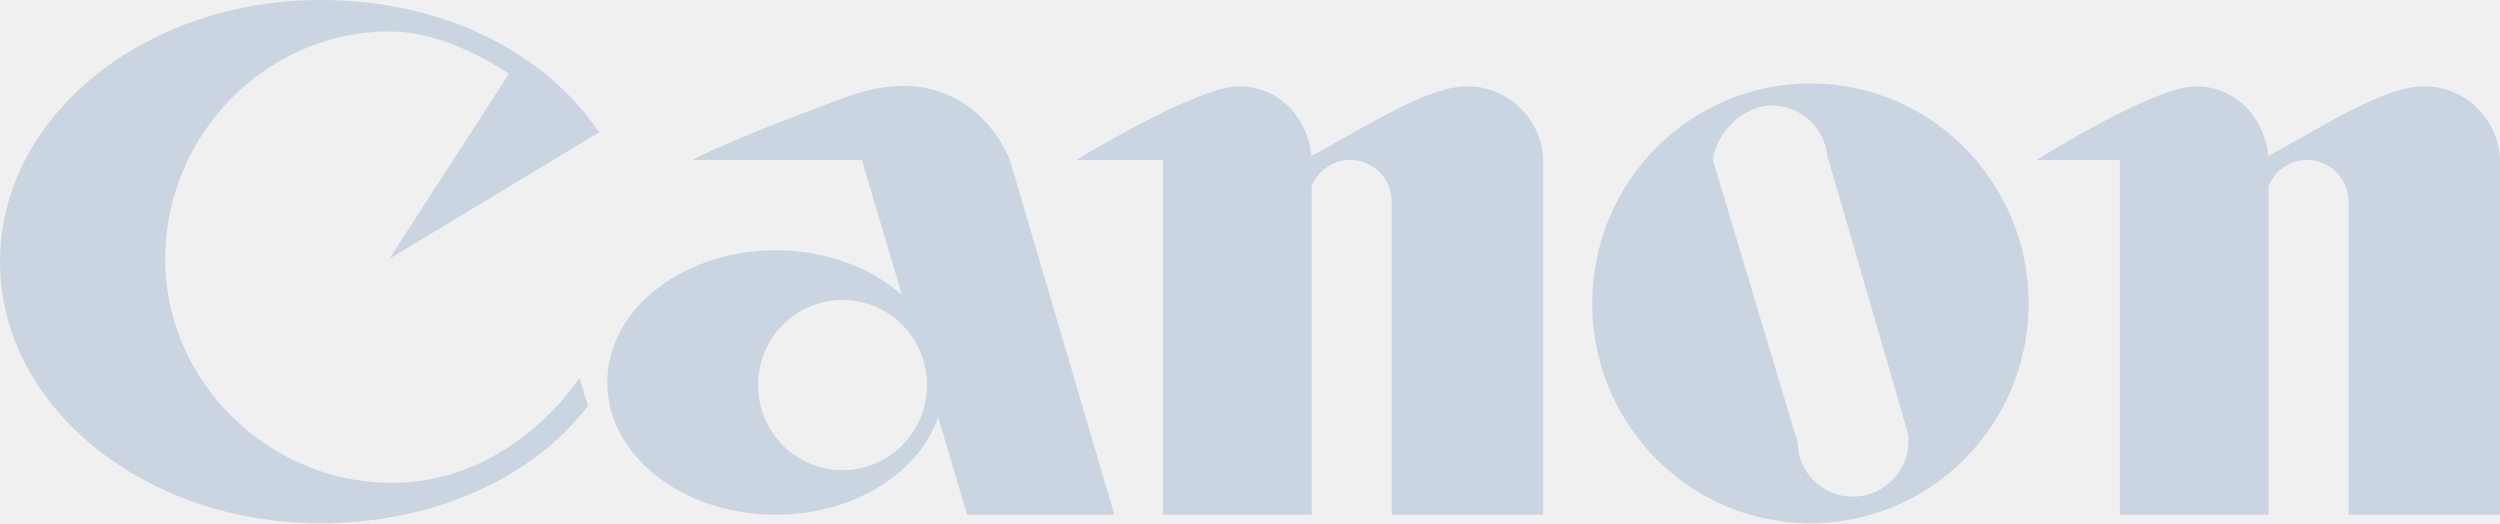
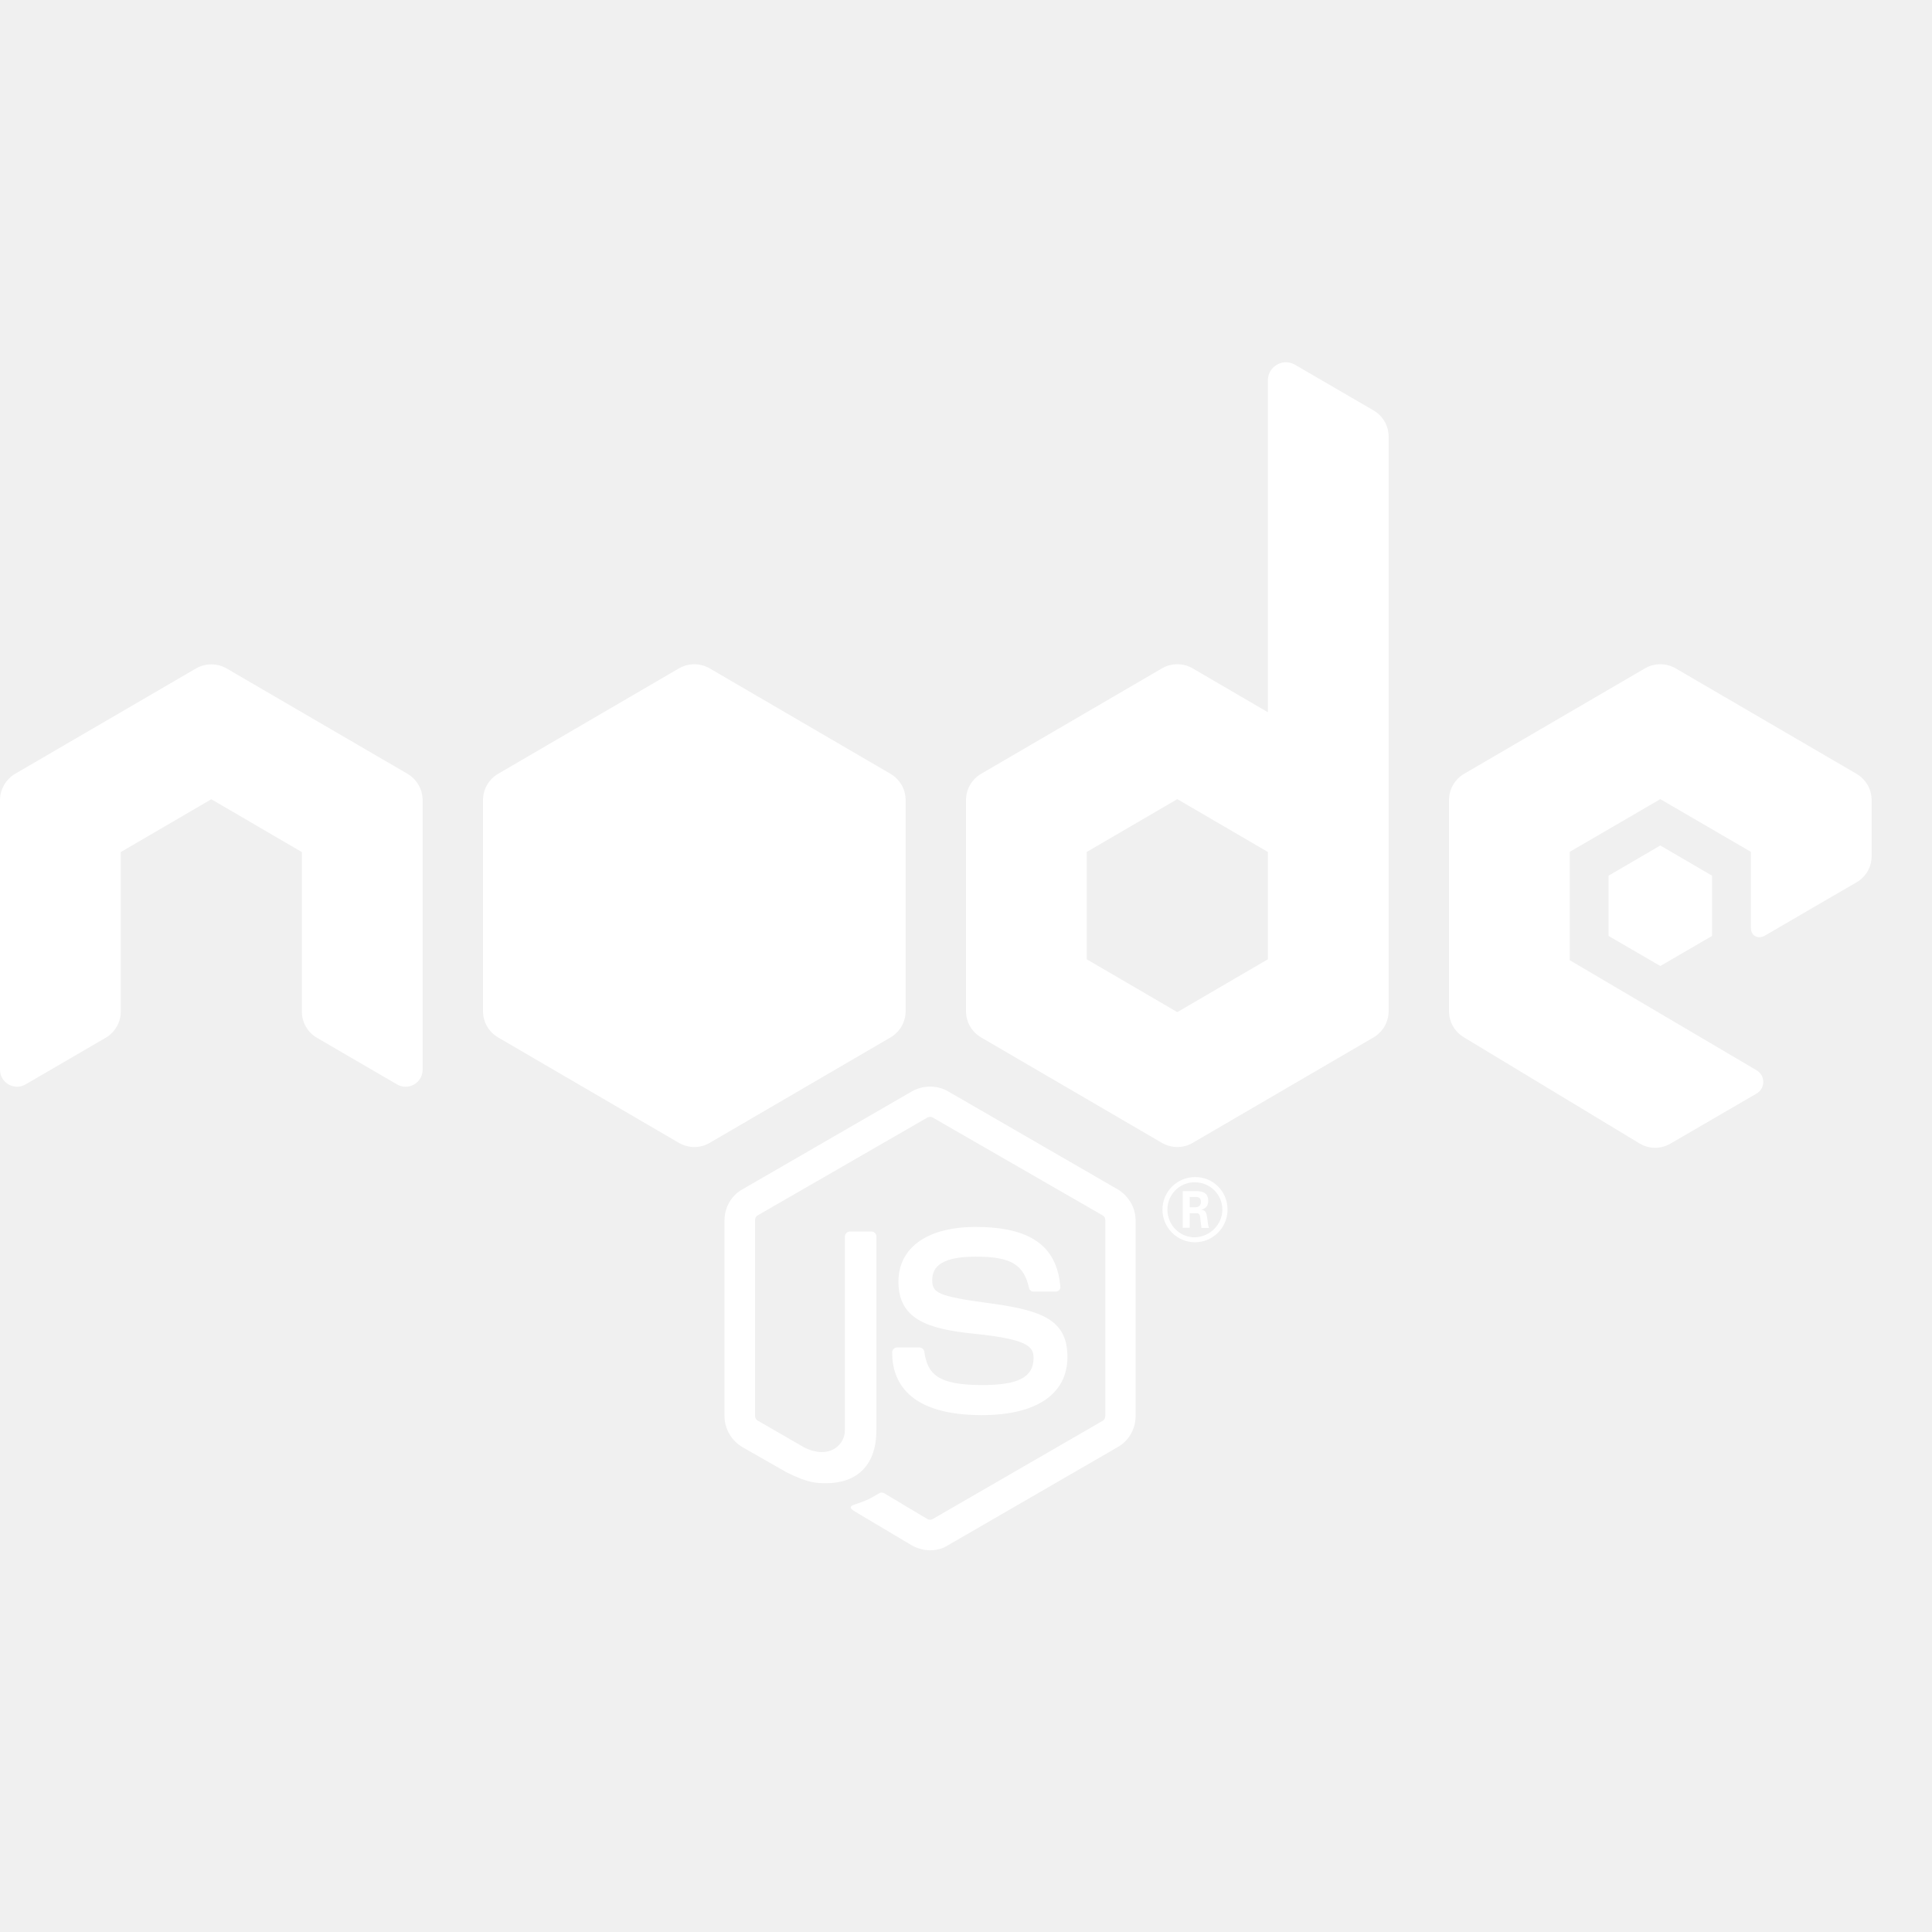
- <svg xmlns="http://www.w3.org/2000/svg" width="86" height="18">
-   <path fill="#CBD5E1" fill-rule="nonzero" d="M6.78 12.81c1.376 2.275 3.902 3.801 6.712 3.801 4.153 0 6.44-3.612 6.44-3.612l.294.963c-1.923 2.52-5.358 4.038-9.2 4.038-4.425 0-8.24-2.127-9.996-5.195A7.623 7.623 0 0 1 0 9c0-4.97 4.936-9 11.025-9 4.303 0 7.767 1.858 9.586 4.55l-7.22 4.357 4.12-6.377c-1.178-.747-2.624-1.447-4.12-1.447-4.227 0-7.708 3.555-7.708 7.815 0 1.428.402 2.769 1.096 3.911Zm19.33-.003a2.968 2.968 0 0 0-.032.439c0 1.617 1.3 2.928 2.905 2.928 1.605 0 2.905-1.31 2.905-2.928a2.913 2.913 0 0 0-2.905-2.928 2.913 2.913 0 0 0-2.873 2.489Zm10.78-.002 1.445 4.902h-5.066l-.995-3.356c-.667 1.934-2.918 3.356-5.592 3.356-3.199 0-5.792-2.036-5.792-4.548 0-.118.006-.235.017-.354.228-2.345 2.726-4.195 5.775-4.195 1.73 0 3.284.596 4.346 1.54l-1.38-4.648h-5.813s.967-.585 5.256-2.158c4.29-1.573 5.648 2.158 5.648 2.158l2.152 7.303Zm16.195 0v4.902h-5.212V6.937a1.43 1.43 0 0 0-1.423-1.435c-.587 0-1.114.362-1.327.914v11.291h-5.116V5.502h-2.983s4.15-2.534 5.59-2.534c1.363 0 2.373 1.056 2.499 2.4 2.007-1.09 3.997-2.4 5.366-2.4a2.617 2.617 0 0 1 2.606 2.553v7.284Zm8.029 0 .725 2.416a1.891 1.891 0 0 0 1.895 1.864 1.926 1.926 0 0 0 1.905-2.156l-.616-2.124-2.166-7.459a1.924 1.924 0 0 0-1.906-1.717c-.978 0-1.91.92-2.028 1.872l2.19 7.304Zm8.294.001C68.421 15.823 65.602 18 62.278 18c-3.323 0-6.142-2.177-7.13-5.195a7.605 7.605 0 0 1-.376-2.37c0-4.178 3.36-7.565 7.506-7.565 4.146 0 7.506 3.387 7.506 7.565 0 .828-.132 1.625-.376 2.371Zm8.63 0v4.901h-5.116V5.502h-2.86s4.027-2.534 5.466-2.534c1.364 0 2.373 1.056 2.5 2.4 2.007-1.09 3.997-2.4 5.366-2.4A2.616 2.616 0 0 1 86 5.52v12.186h-5.212V6.937a1.43 1.43 0 0 0-1.424-1.435c-.587 0-1.113.362-1.327.914v6.39Z" />
+ <svg xmlns="http://www.w3.org/2000/svg" fill="#FFFFFF" viewBox="0 0 32 32" width="64px" height="64px">
+   <path d="M 21.301 6 C 21.144 6 21 6.126 21 6.301 L 21 11.797 L 19.754 11.07 C 19.676 11.024 19.588 11.002 19.5 11.002 C 19.412 11.002 19.324 11.024 19.246 11.07 L 16.252 12.816 C 16.096 12.906 16 13.073 16 13.252 L 16 16.748 C 16 16.928 16.096 17.094 16.252 17.184 L 19.246 18.93 C 19.324 18.976 19.412 18.998 19.5 18.998 C 19.588 18.998 19.676 18.976 19.754 18.93 L 22.748 17.184 C 22.904 17.094 23 16.927 23 16.748 L 23 15 L 23 13.252 L 23 7.23 C 23 7.052 22.905 6.889 22.752 6.799 L 21.449 6.041 C 21.4 6.013 21.351 6 21.301 6 z M 11.5 11.002 C 11.412 11.002 11.325 11.025 11.246 11.07 L 8.252 12.816 C 8.096 12.906 8 13.073 8 13.252 L 8 16.748 C 8 16.928 8.096 17.094 8.252 17.184 L 11.246 18.93 C 11.403 19.021 11.597 19.021 11.754 18.93 L 14.748 17.184 C 14.904 17.094 15 16.927 15 16.748 L 15 13.252 C 15 13.072 14.904 12.906 14.748 12.816 L 11.754 11.07 C 11.675 11.025 11.588 11.002 11.5 11.002 z M 27.5 11.002 C 27.412 11.002 27.324 11.024 27.246 11.07 L 24.252 12.816 C 24.096 12.906 24 13.073 24 13.252 L 24 16.748 C 24 16.928 24.096 17.094 24.252 17.184 L 27.156 18.939 C 27.312 19.034 27.508 19.035 27.666 18.943 L 29.094 18.113 C 29.242 18.028 29.243 17.814 29.094 17.727 L 26 15.904 L 26 14.109 L 27.5 13.236 L 29 14.109 L 29 15.359 C 29 15.526 29.14 15.552 29.234 15.496 C 29.612 15.274 30.752 14.613 30.752 14.613 C 30.905 14.524 31 14.36 31 14.182 L 31 13.252 C 31 13.072 30.904 12.906 30.748 12.816 L 27.754 11.07 C 27.675 11.024 27.588 11.002 27.5 11.002 z M 3.5 11.004 C 3.412 11.004 3.324 11.026 3.246 11.072 L 0.252 12.816 C 0.096 12.907 0 13.074 0 13.254 L 0 17.717 C 0 17.935 0.236 18.07 0.424 17.961 L 1.752 17.188 C 1.905 17.098 2 16.934 2 16.756 L 2 14.113 L 3.5 13.238 L 5 14.113 L 5 16.756 C 5 16.934 5.095 17.098 5.248 17.188 L 6.576 17.961 C 6.764 18.071 7 17.935 7 17.717 L 7 13.254 C 7 13.074 6.904 12.907 6.748 12.816 L 3.754 11.072 C 3.676 11.026 3.588 11.004 3.5 11.004 z M 19.5 13.236 L 21 14.111 L 21 15 L 21 15.889 L 19.5 16.764 L 18 15.889 L 18 14.111 L 19.5 13.236 z M 27.5 14.004 L 26.643 14.504 L 26.643 15.502 L 27.5 16 L 28.357 15.502 L 28.357 14.504 L 27.5 14.004 z M 15.406 17.998 C 15.303 17.998 15.199 18.023 15.109 18.074 L 12.297 19.699 C 12.112 19.801 12 20.002 12 20.211 L 12 23.457 C 12 23.666 12.117 23.863 12.297 23.969 L 13.037 24.391 C 13.392 24.566 13.523 24.566 13.684 24.566 C 14.214 24.566 14.516 24.249 14.516 23.689 L 14.516 20.482 C 14.516 20.433 14.478 20.398 14.434 20.398 L 14.078 20.398 C 14.029 20.398 13.994 20.438 13.994 20.482 L 13.994 23.689 C 13.994 23.932 13.737 24.182 13.318 23.973 L 12.549 23.529 C 12.524 23.514 12.506 23.484 12.506 23.455 L 12.506 20.209 C 12.506 20.18 12.52 20.146 12.549 20.131 L 15.361 18.51 C 15.391 18.495 15.425 18.495 15.449 18.51 L 18.264 20.131 C 18.293 20.146 18.307 20.175 18.307 20.209 L 18.307 23.455 C 18.307 23.489 18.288 23.518 18.264 23.533 L 15.449 25.16 C 15.424 25.175 15.385 25.175 15.361 25.16 L 14.643 24.732 C 14.624 24.722 14.593 24.717 14.574 24.727 C 14.375 24.844 14.335 24.859 14.15 24.922 C 14.101 24.937 14.035 24.967 14.176 25.045 L 15.109 25.6 C 15.202 25.649 15.304 25.678 15.406 25.678 C 15.513 25.678 15.617 25.649 15.699 25.596 L 18.512 23.969 C 18.697 23.867 18.809 23.666 18.809 23.457 L 18.809 20.211 C 18.809 20.002 18.692 19.806 18.512 19.699 L 15.699 18.074 C 15.612 18.023 15.509 17.998 15.406 17.998 z M 19.793 19.496 C 19.506 19.496 19.254 19.728 19.254 20.035 C 19.254 20.332 19.496 20.576 19.793 20.576 C 20.09 20.576 20.332 20.332 20.332 20.035 C 20.332 19.728 20.085 19.491 19.793 19.496 z M 19.787 19.582 C 20.041 19.582 20.246 19.782 20.246 20.035 C 20.246 20.283 20.04 20.488 19.787 20.494 C 19.538 20.494 19.336 20.288 19.336 20.035 C 19.336 19.782 19.539 19.582 19.787 19.582 z M 19.59 19.729 L 19.59 20.336 L 19.705 20.336 L 19.705 20.094 L 19.812 20.094 C 19.857 20.094 19.867 20.112 19.877 20.146 C 19.877 20.151 19.895 20.309 19.9 20.338 L 20.025 20.338 C 20.011 20.309 20.001 20.226 19.996 20.176 C 19.982 20.098 19.978 20.044 19.895 20.039 C 19.939 20.024 20.012 20.001 20.012 19.889 C 20.012 19.728 19.872 19.729 19.799 19.729 L 19.59 19.729 z M 19.705 19.826 L 19.803 19.826 C 19.833 19.826 19.891 19.825 19.891 19.908 C 19.891 19.942 19.876 19.997 19.797 19.996 L 19.705 19.996 L 19.705 19.826 z M 16.16 20.322 C 15.357 20.322 14.881 20.665 14.881 21.229 C 14.881 21.847 15.358 22.012 16.127 22.09 C 17.047 22.182 17.119 22.314 17.119 22.494 C 17.119 22.81 16.865 22.941 16.271 22.941 C 15.526 22.941 15.363 22.757 15.309 22.387 C 15.304 22.348 15.269 22.318 15.225 22.318 L 14.859 22.318 C 14.815 22.318 14.777 22.353 14.777 22.402 C 14.777 22.874 15.035 23.439 16.266 23.439 C 17.169 23.438 17.68 23.089 17.68 22.475 C 17.68 21.867 17.27 21.705 16.404 21.588 C 15.528 21.471 15.441 21.412 15.441 21.207 C 15.441 21.037 15.513 20.814 16.16 20.814 C 16.739 20.814 16.955 20.941 17.043 21.33 C 17.053 21.369 17.08 21.393 17.119 21.393 L 17.484 21.393 C 17.508 21.393 17.529 21.383 17.543 21.369 C 17.558 21.35 17.567 21.331 17.562 21.307 C 17.505 20.635 17.061 20.322 16.16 20.322 z" />
</svg>
